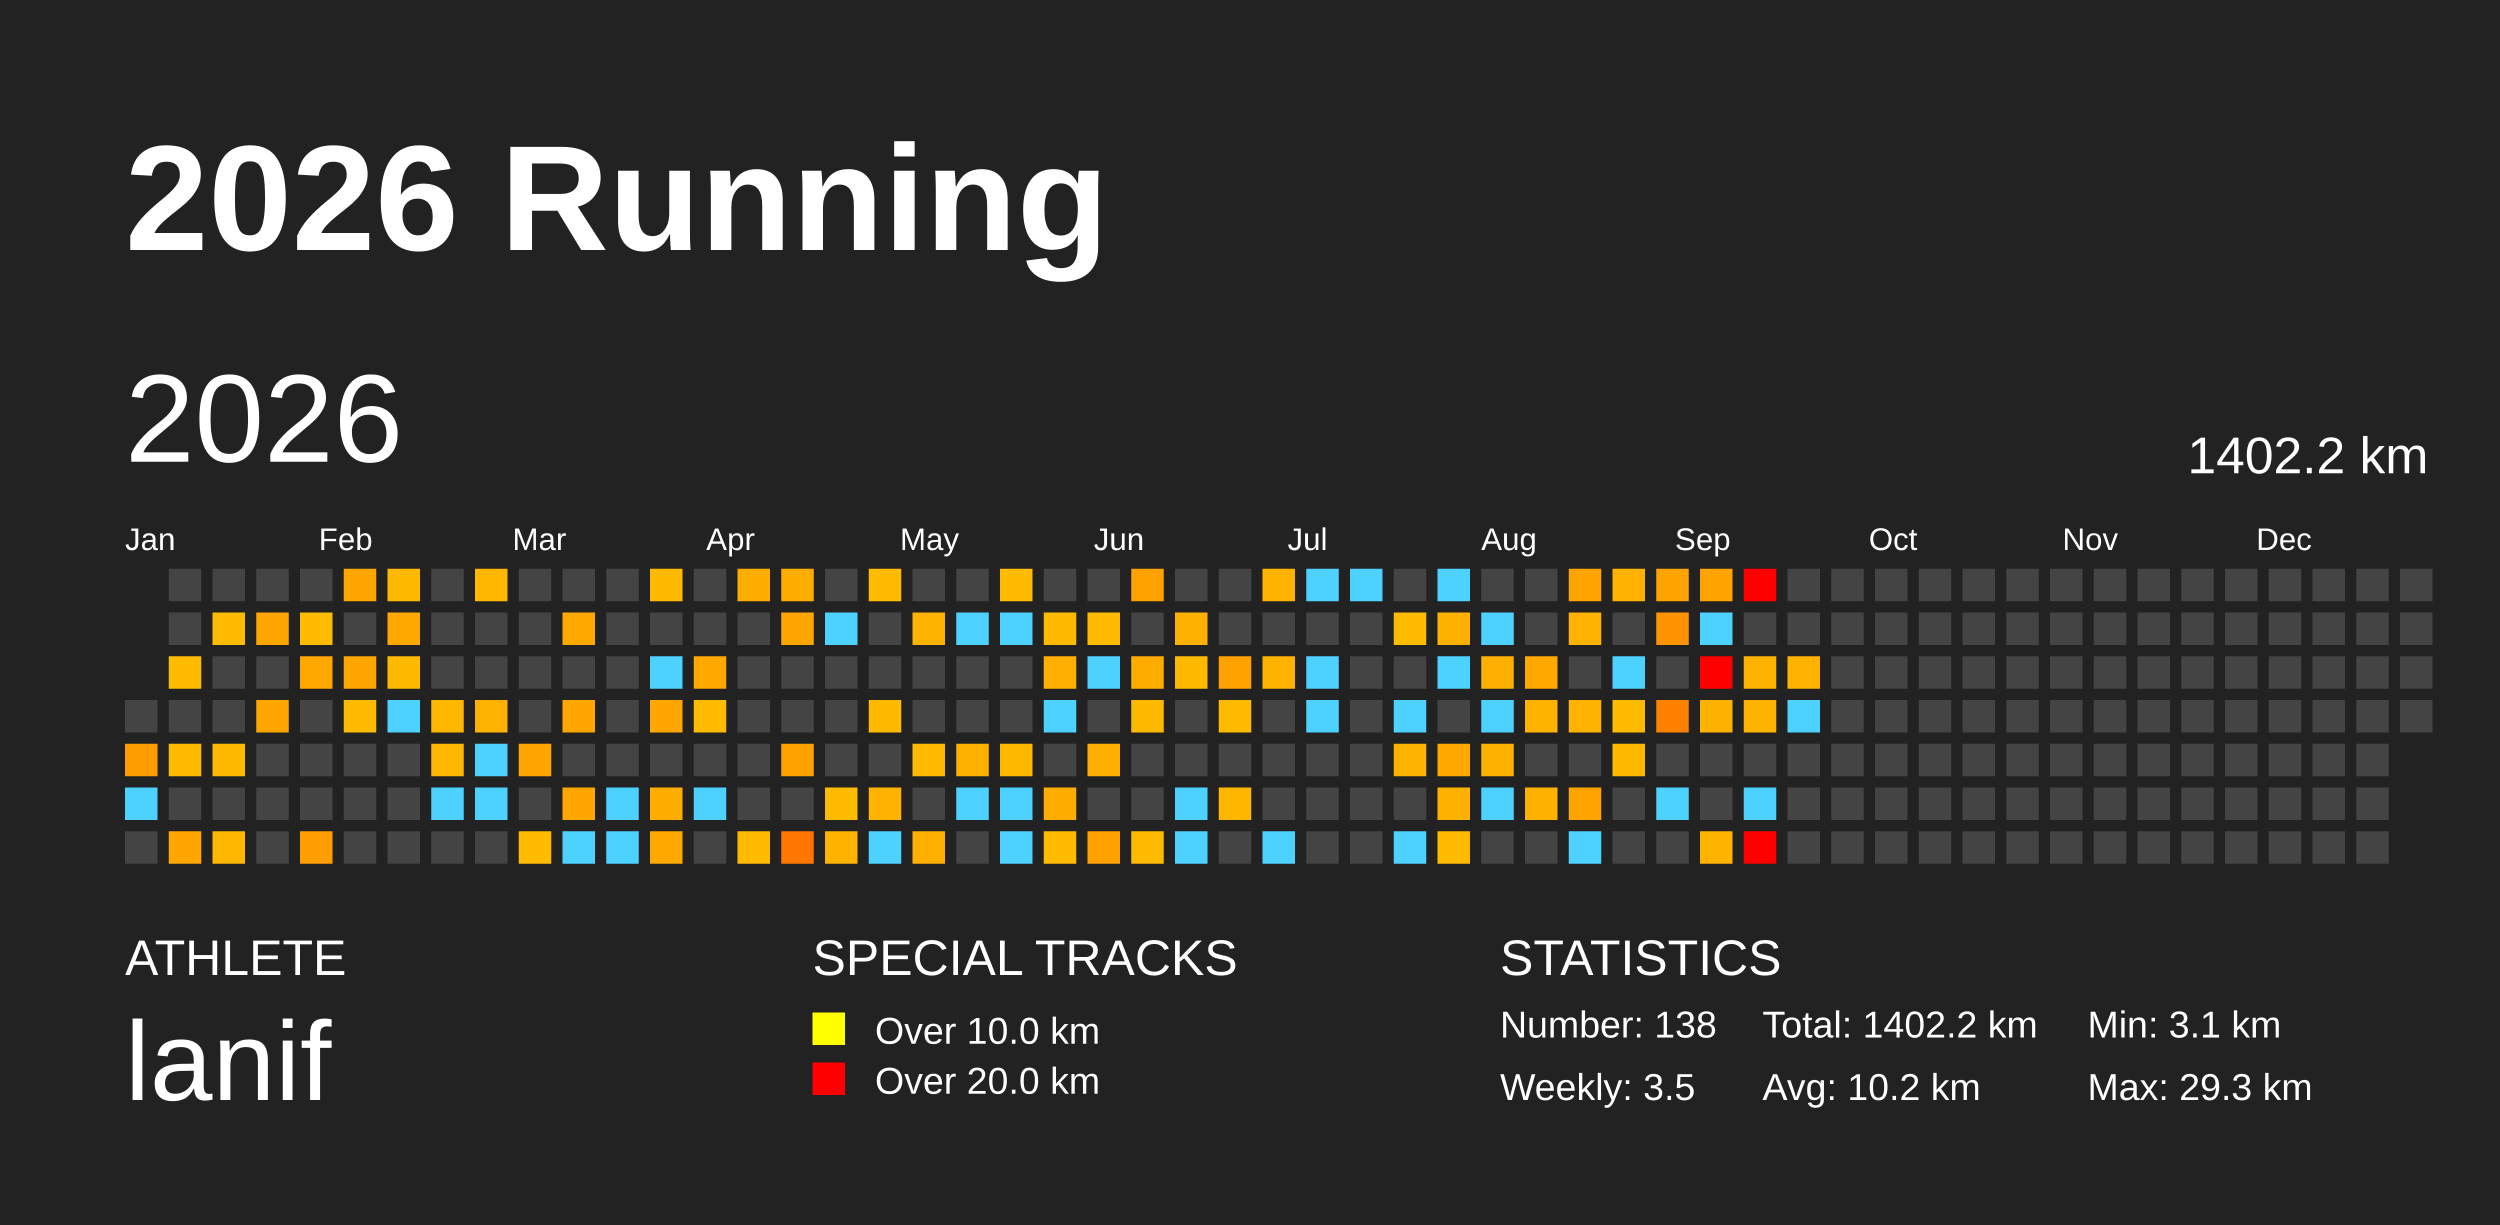
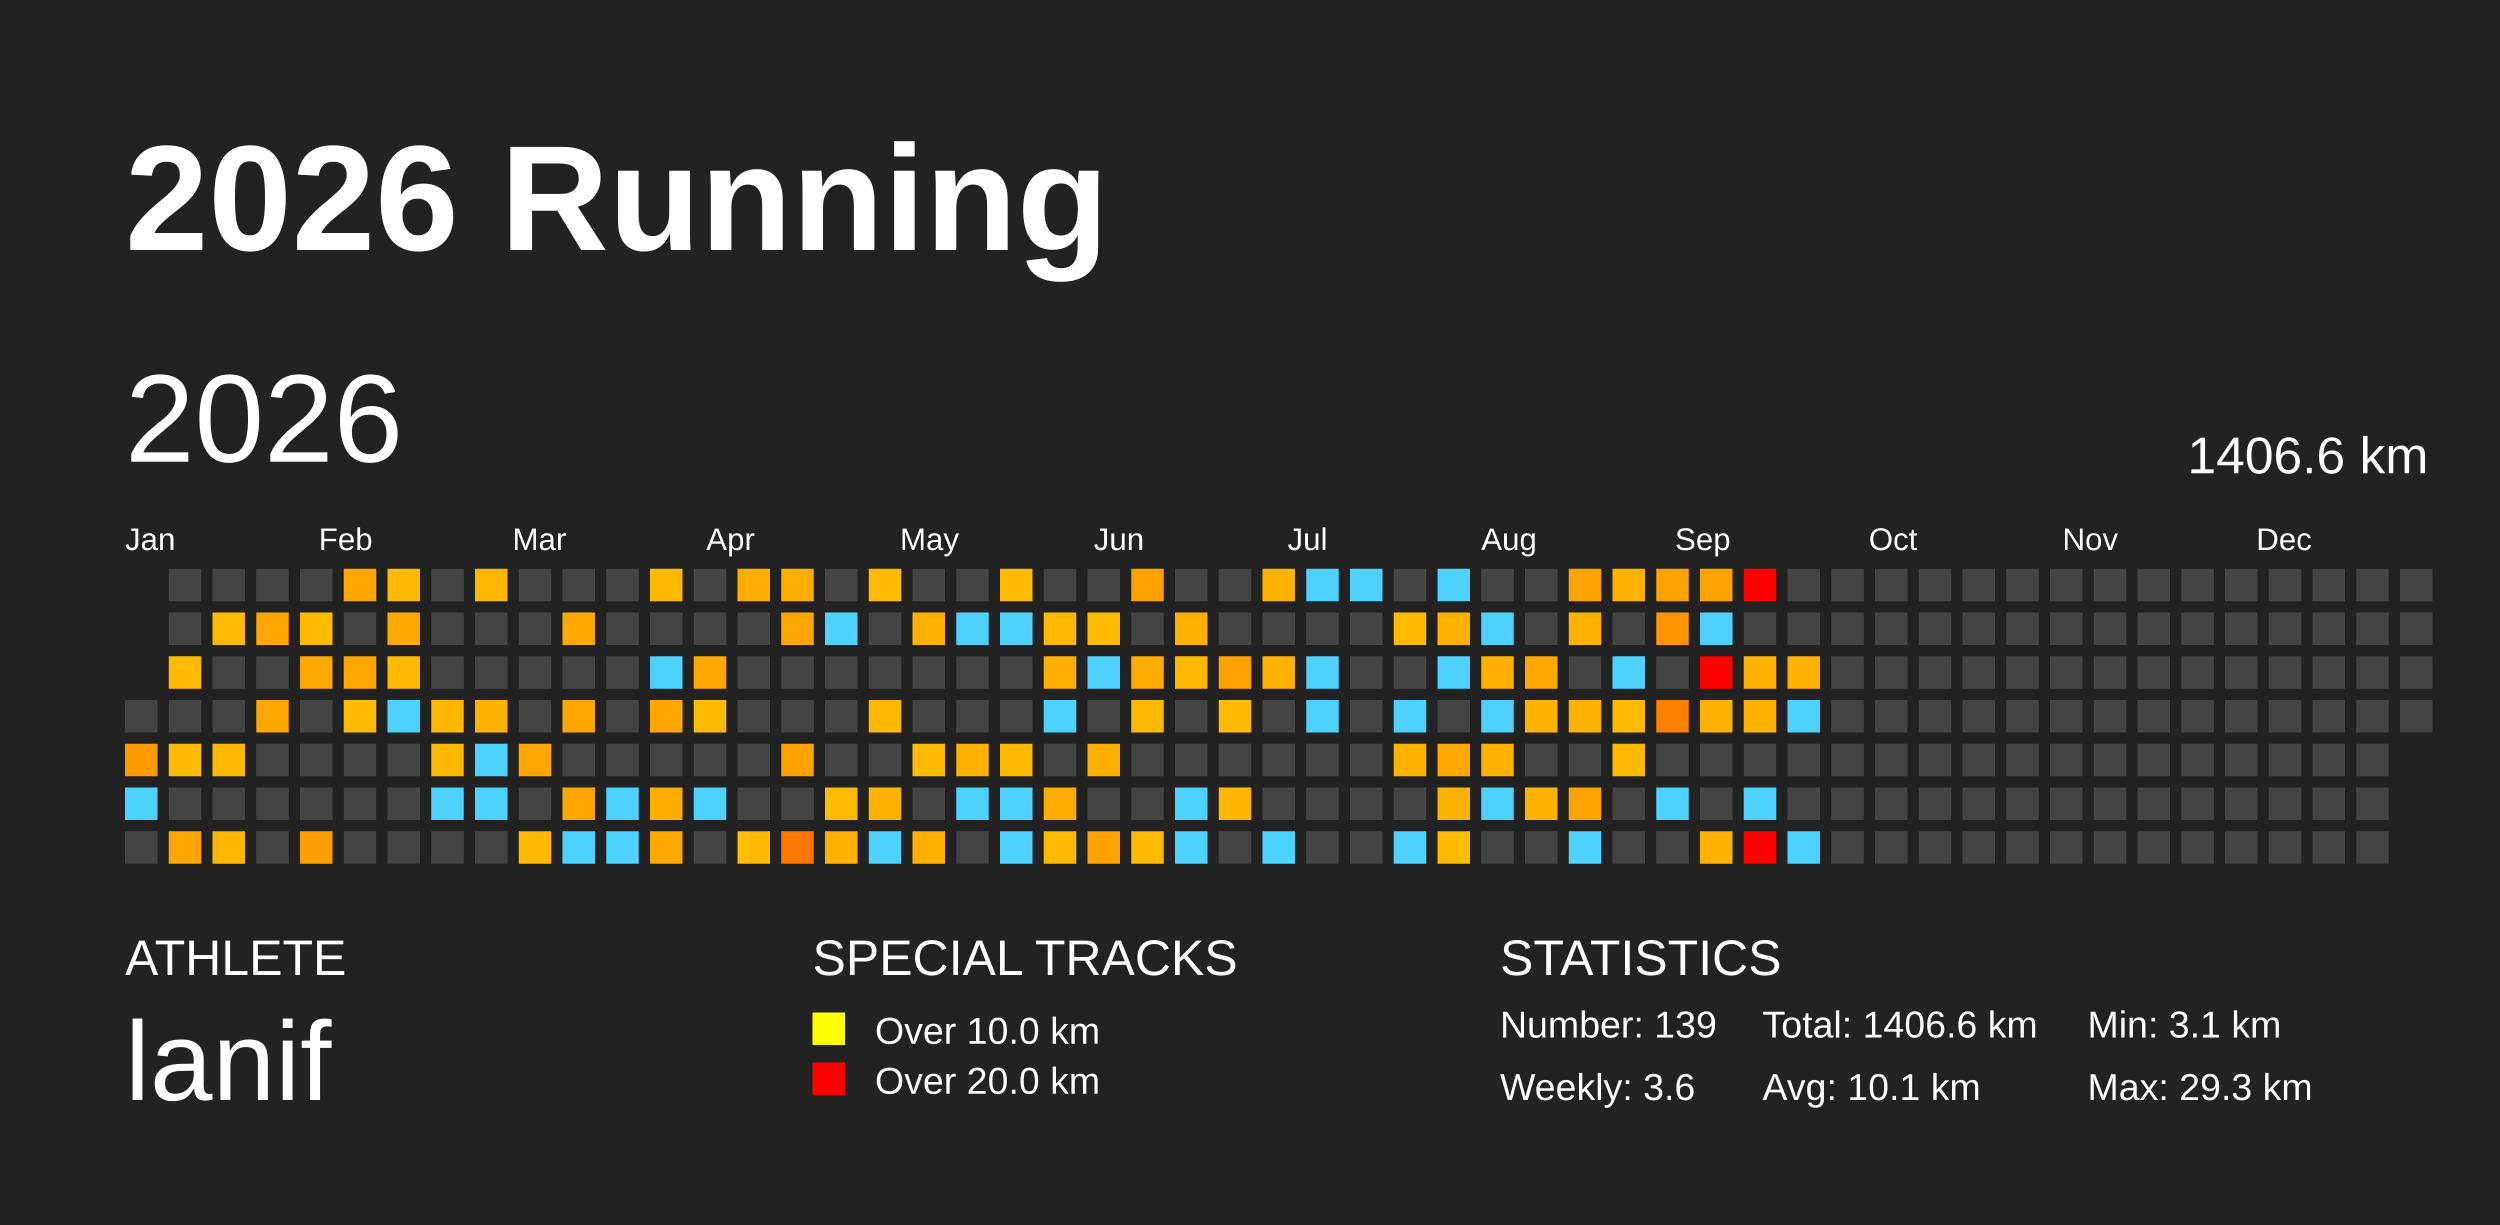
<svg xmlns="http://www.w3.org/2000/svg" baseProfile="full" height="98mm" version="1.1" viewBox="0,0,200,98" width="200mm">
  <defs />
  <rect fill="#222222" height="98" width="200" x="0" y="0" />
  <text fill="#FFFFFF" style="font-size:12px; font-family:Arial; font-weight:bold;" x="10" y="20">2026 Running</text>
  <text fill="#FFFFFF" style="font-size:4px; font-family:Arial" x="10" y="78">ATHLETE</text>
  <text fill="#FFFFFF" style="font-size:9px; font-family:Arial" x="10" y="88">lanif</text>
  <text fill="#FFFFFF" style="font-size:4px; font-family:Arial" x="65" y="78">SPECIAL TRACKS</text>
  <rect fill="yellow" height="2.6" width="2.6" x="65" y="81" />
  <text fill="#FFFFFF" style="font-size:3px; font-family:Arial" x="70" y="83.5">Over 10.0 km</text>
  <rect fill="red" height="2.6" width="2.6" x="65" y="85" />
  <text fill="#FFFFFF" style="font-size:3px; font-family:Arial" x="70" y="87.5">Over 20.0 km</text>
  <text fill="#FFFFFF" style="font-size:4px; font-family:Arial" x="120" y="78">STATISTICS</text>
-   <text fill="#FFFFFF" style="font-size:3px; font-family:Arial" x="120" y="83">Number: 138</text>
-   <text fill="#FFFFFF" style="font-size:3px; font-family:Arial" x="120" y="88">Weekly: 3.5</text>
-   <text fill="#FFFFFF" style="font-size:3px; font-family:Arial" x="141" y="83">Total: 1402.2 km</text>
-   <text fill="#FFFFFF" style="font-size:3px; font-family:Arial" x="141" y="88">Avg: 10.2 km</text>
+   <text fill="#FFFFFF" style="font-size:3px; font-family:Arial" x="120" y="83">Number: 139</text>
+   <text fill="#FFFFFF" style="font-size:3px; font-family:Arial" x="120" y="88">Weekly: 3.6</text>
+   <text fill="#FFFFFF" style="font-size:3px; font-family:Arial" x="141" y="83">Total: 1406.6 km</text>
+   <text fill="#FFFFFF" style="font-size:3px; font-family:Arial" x="141" y="88">Avg: 10.1 km</text>
  <text fill="#FFFFFF" style="font-size:3px; font-family:Arial" x="167" y="83">Min: 3.1 km</text>
  <text fill="#FFFFFF" style="font-size:3px; font-family:Arial" x="167" y="88">Max: 29.3 km</text>
  <text dominant-baseline="hanging" fill="#FFFFFF" style="font-size:10.0px; font-family:Arial;" x="10" y="30">2026</text>
-   <text dominant-baseline="hanging" fill="#FFFFFF" style="font-size:4.125px; font-family:Arial;" x="175" y="35">1402.2 km</text>
+   <text dominant-baseline="hanging" fill="#FFFFFF" style="font-size:4.125px; font-family:Arial;" x="175" y="35">1406.6 km</text>
  <text fill="#FFFFFF" style="font-size:2.5px; font-family:Arial" x="10.0" y="44">Jan</text>
  <text fill="#FFFFFF" style="font-size:2.5px; font-family:Arial" x="25.5" y="44">Feb</text>
  <text fill="#FFFFFF" style="font-size:2.5px; font-family:Arial" x="41.0" y="44">Mar</text>
  <text fill="#FFFFFF" style="font-size:2.5px; font-family:Arial" x="56.5" y="44">Apr</text>
  <text fill="#FFFFFF" style="font-size:2.5px; font-family:Arial" x="72.0" y="44">May</text>
  <text fill="#FFFFFF" style="font-size:2.5px; font-family:Arial" x="87.5" y="44">Jun</text>
  <text fill="#FFFFFF" style="font-size:2.5px; font-family:Arial" x="103.0" y="44">Jul</text>
  <text fill="#FFFFFF" style="font-size:2.5px; font-family:Arial" x="118.5" y="44">Aug</text>
  <text fill="#FFFFFF" style="font-size:2.5px; font-family:Arial" x="134.0" y="44">Sep</text>
  <text fill="#FFFFFF" style="font-size:2.5px; font-family:Arial" x="149.5" y="44">Oct</text>
  <text fill="#FFFFFF" style="font-size:2.5px; font-family:Arial" x="165.0" y="44">Nov</text>
  <text fill="#FFFFFF" style="font-size:2.5px; font-family:Arial" x="180.5" y="44">Dec</text>
  <rect fill="#444444" height="2.6" width="2.6" x="10.0" y="56.0" />
  <rect fill="#ff9d00" height="2.6" width="2.6" x="10.0" y="59.5" />
  <rect fill="#4dd2ff" height="2.6" width="2.6" x="10.0" y="63.0" />
  <rect fill="#444444" height="2.6" width="2.6" x="10.0" y="66.5" />
  <rect fill="#444444" height="2.6" width="2.6" x="13.5" y="45.5" />
  <rect fill="#444444" height="2.6" width="2.6" x="13.5" y="49.0" />
  <rect fill="#ffbb00" height="2.6" width="2.6" x="13.5" y="52.5" />
  <rect fill="#444444" height="2.6" width="2.6" x="13.5" y="56.0" />
  <rect fill="#ffbb00" height="2.6" width="2.6" x="13.5" y="59.5" />
  <rect fill="#444444" height="2.6" width="2.6" x="13.5" y="63.0" />
  <rect fill="#ffa700" height="2.6" width="2.6" x="13.5" y="66.5" />
  <rect fill="#444444" height="2.6" width="2.6" x="17.0" y="45.5" />
  <rect fill="#ffbb00" height="2.6" width="2.6" x="17.0" y="49.0" />
  <rect fill="#444444" height="2.6" width="2.6" x="17.0" y="52.5" />
  <rect fill="#444444" height="2.6" width="2.6" x="17.0" y="56.0" />
  <rect fill="#ffba00" height="2.6" width="2.6" x="17.0" y="59.5" />
  <rect fill="#444444" height="2.6" width="2.6" x="17.0" y="63.0" />
  <rect fill="#ffb700" height="2.6" width="2.6" x="17.0" y="66.5" />
  <rect fill="#444444" height="2.6" width="2.6" x="20.5" y="45.5" />
  <rect fill="#ffa600" height="2.6" width="2.6" x="20.5" y="49.0" />
  <rect fill="#444444" height="2.6" width="2.6" x="20.5" y="52.5" />
  <rect fill="#ffa700" height="2.6" width="2.6" x="20.5" y="56.0" />
  <rect fill="#444444" height="2.6" width="2.6" x="20.5" y="59.5" />
  <rect fill="#444444" height="2.6" width="2.6" x="20.5" y="63.0" />
  <rect fill="#444444" height="2.6" width="2.6" x="20.5" y="66.5" />
  <rect fill="#444444" height="2.6" width="2.6" x="24.0" y="45.5" />
  <rect fill="#ffbb00" height="2.6" width="2.6" x="24.0" y="49.0" />
  <rect fill="#ffa800" height="2.6" width="2.6" x="24.0" y="52.5" />
  <rect fill="#444444" height="2.6" width="2.6" x="24.0" y="56.0" />
  <rect fill="#444444" height="2.6" width="2.6" x="24.0" y="59.5" />
  <rect fill="#444444" height="2.6" width="2.6" x="24.0" y="63.0" />
  <rect fill="#ff9e00" height="2.6" width="2.6" x="24.0" y="66.5" />
  <rect fill="#ffa700" height="2.6" width="2.6" x="27.5" y="45.5" />
  <rect fill="#444444" height="2.6" width="2.6" x="27.5" y="49.0" />
  <rect fill="#ffa700" height="2.6" width="2.6" x="27.5" y="52.5" />
  <rect fill="#ffbb00" height="2.6" width="2.6" x="27.5" y="56.0" />
  <rect fill="#444444" height="2.6" width="2.6" x="27.5" y="59.5" />
  <rect fill="#444444" height="2.6" width="2.6" x="27.5" y="63.0" />
  <rect fill="#444444" height="2.6" width="2.6" x="27.5" y="66.5" />
  <rect fill="#ffba00" height="2.6" width="2.6" x="31.0" y="45.5" />
  <rect fill="#ffa800" height="2.6" width="2.6" x="31.0" y="49.0" />
  <rect fill="#ffba00" height="2.6" width="2.6" x="31.0" y="52.5" />
  <rect fill="#4dd2ff" height="2.6" width="2.6" x="31.0" y="56.0" />
  <rect fill="#444444" height="2.6" width="2.6" x="31.0" y="59.5" />
  <rect fill="#444444" height="2.6" width="2.6" x="31.0" y="63.0" />
  <rect fill="#444444" height="2.6" width="2.6" x="31.0" y="66.5" />
  <rect fill="#444444" height="2.6" width="2.6" x="34.5" y="45.5" />
  <rect fill="#444444" height="2.6" width="2.6" x="34.5" y="49.0" />
  <rect fill="#444444" height="2.6" width="2.6" x="34.5" y="52.5" />
  <rect fill="#ffb700" height="2.6" width="2.6" x="34.5" y="56.0" />
  <rect fill="#ffb700" height="2.6" width="2.6" x="34.5" y="59.5" />
  <rect fill="#4dd2ff" height="2.6" width="2.6" x="34.5" y="63.0" />
  <rect fill="#444444" height="2.6" width="2.6" x="34.5" y="66.5" />
  <rect fill="#ffb700" height="2.6" width="2.6" x="38.0" y="45.5" />
  <rect fill="#444444" height="2.6" width="2.6" x="38.0" y="49.0" />
  <rect fill="#444444" height="2.6" width="2.6" x="38.0" y="52.5" />
  <rect fill="#ffb300" height="2.6" width="2.6" x="38.0" y="56.0" />
  <rect fill="#4dd2ff" height="2.6" width="2.6" x="38.0" y="59.5" />
  <rect fill="#4dd2ff" height="2.6" width="2.6" x="38.0" y="63.0" />
  <rect fill="#444444" height="2.6" width="2.6" x="38.0" y="66.5" />
  <rect fill="#444444" height="2.6" width="2.6" x="41.5" y="45.5" />
  <rect fill="#444444" height="2.6" width="2.6" x="41.5" y="49.0" />
  <rect fill="#444444" height="2.6" width="2.6" x="41.5" y="52.5" />
  <rect fill="#444444" height="2.6" width="2.6" x="41.5" y="56.0" />
  <rect fill="#ffa700" height="2.6" width="2.6" x="41.5" y="59.5" />
  <rect fill="#444444" height="2.6" width="2.6" x="41.5" y="63.0" />
  <rect fill="#ffbb00" height="2.6" width="2.6" x="41.5" y="66.5" />
  <rect fill="#444444" height="2.6" width="2.6" x="45.0" y="45.5" />
  <rect fill="#ffa800" height="2.6" width="2.6" x="45.0" y="49.0" />
  <rect fill="#444444" height="2.6" width="2.6" x="45.0" y="52.5" />
  <rect fill="#ffa700" height="2.6" width="2.6" x="45.0" y="56.0" />
  <rect fill="#444444" height="2.6" width="2.6" x="45.0" y="59.5" />
  <rect fill="#ffa700" height="2.6" width="2.6" x="45.0" y="63.0" />
  <rect fill="#4dd2ff" height="2.6" width="2.6" x="45.0" y="66.5" />
  <rect fill="#444444" height="2.6" width="2.6" x="48.5" y="45.5" />
  <rect fill="#444444" height="2.6" width="2.6" x="48.5" y="49.0" />
  <rect fill="#444444" height="2.6" width="2.6" x="48.5" y="52.5" />
  <rect fill="#444444" height="2.6" width="2.6" x="48.5" y="56.0" />
  <rect fill="#444444" height="2.6" width="2.6" x="48.5" y="59.5" />
  <rect fill="#4dd2ff" height="2.6" width="2.6" x="48.5" y="63.0" />
  <rect fill="#4dd2ff" height="2.6" width="2.6" x="48.5" y="66.5" />
  <rect fill="#ffba00" height="2.6" width="2.6" x="52.0" y="45.5" />
  <rect fill="#444444" height="2.6" width="2.6" x="52.0" y="49.0" />
  <rect fill="#4dd2ff" height="2.6" width="2.6" x="52.0" y="52.5" />
  <rect fill="#ffa700" height="2.6" width="2.6" x="52.0" y="56.0" />
  <rect fill="#444444" height="2.6" width="2.6" x="52.0" y="59.5" />
  <rect fill="#ffae00" height="2.6" width="2.6" x="52.0" y="63.0" />
  <rect fill="#ffa800" height="2.6" width="2.6" x="52.0" y="66.5" />
  <rect fill="#444444" height="2.6" width="2.6" x="55.5" y="45.5" />
  <rect fill="#444444" height="2.6" width="2.6" x="55.5" y="49.0" />
  <rect fill="#ffa800" height="2.6" width="2.6" x="55.5" y="52.5" />
  <rect fill="#ffbb00" height="2.6" width="2.6" x="55.5" y="56.0" />
  <rect fill="#444444" height="2.6" width="2.6" x="55.5" y="59.5" />
  <rect fill="#4dd2ff" height="2.6" width="2.6" x="55.5" y="63.0" />
  <rect fill="#444444" height="2.6" width="2.6" x="55.5" y="66.5" />
  <rect fill="#ffae00" height="2.6" width="2.6" x="59.0" y="45.5" />
  <rect fill="#444444" height="2.6" width="2.6" x="59.0" y="49.0" />
  <rect fill="#444444" height="2.6" width="2.6" x="59.0" y="52.5" />
  <rect fill="#444444" height="2.6" width="2.6" x="59.0" y="56.0" />
  <rect fill="#444444" height="2.6" width="2.6" x="59.0" y="59.5" />
  <rect fill="#444444" height="2.6" width="2.6" x="59.0" y="63.0" />
  <rect fill="#ffbb00" height="2.6" width="2.6" x="59.0" y="66.5" />
  <rect fill="#ffae00" height="2.6" width="2.6" x="62.5" y="45.5" />
  <rect fill="#ffa700" height="2.6" width="2.6" x="62.5" y="49.0" />
  <rect fill="#444444" height="2.6" width="2.6" x="62.5" y="52.5" />
  <rect fill="#444444" height="2.6" width="2.6" x="62.5" y="56.0" />
  <rect fill="#ffa200" height="2.6" width="2.6" x="62.5" y="59.5" />
  <rect fill="#444444" height="2.6" width="2.6" x="62.5" y="63.0" />
  <rect fill="#ff7600" height="2.6" width="2.6" x="62.5" y="66.5" />
  <rect fill="#444444" height="2.6" width="2.6" x="66.0" y="45.5" />
  <rect fill="#4dd2ff" height="2.6" width="2.6" x="66.0" y="49.0" />
  <rect fill="#444444" height="2.6" width="2.6" x="66.0" y="52.5" />
  <rect fill="#444444" height="2.6" width="2.6" x="66.0" y="56.0" />
  <rect fill="#444444" height="2.6" width="2.6" x="66.0" y="59.5" />
  <rect fill="#ffbb00" height="2.6" width="2.6" x="66.0" y="63.0" />
  <rect fill="#ffb200" height="2.6" width="2.6" x="66.0" y="66.5" />
  <rect fill="#ffbb00" height="2.6" width="2.6" x="69.5" y="45.5" />
  <rect fill="#444444" height="2.6" width="2.6" x="69.5" y="49.0" />
  <rect fill="#444444" height="2.6" width="2.6" x="69.5" y="52.5" />
  <rect fill="#ffba00" height="2.6" width="2.6" x="69.5" y="56.0" />
  <rect fill="#444444" height="2.6" width="2.6" x="69.5" y="59.5" />
  <rect fill="#ffb200" height="2.6" width="2.6" x="69.5" y="63.0" />
  <rect fill="#4dd2ff" height="2.6" width="2.6" x="69.5" y="66.5" />
  <rect fill="#444444" height="2.6" width="2.6" x="73.0" y="45.5" />
  <rect fill="#ffb200" height="2.6" width="2.6" x="73.0" y="49.0" />
  <rect fill="#444444" height="2.6" width="2.6" x="73.0" y="52.5" />
  <rect fill="#444444" height="2.6" width="2.6" x="73.0" y="56.0" />
  <rect fill="#ffbb00" height="2.6" width="2.6" x="73.0" y="59.5" />
  <rect fill="#444444" height="2.6" width="2.6" x="73.0" y="63.0" />
  <rect fill="#ffb000" height="2.6" width="2.6" x="73.0" y="66.5" />
  <rect fill="#444444" height="2.6" width="2.6" x="76.5" y="45.5" />
  <rect fill="#4dd2ff" height="2.6" width="2.6" x="76.5" y="49.0" />
  <rect fill="#444444" height="2.6" width="2.6" x="76.5" y="52.5" />
  <rect fill="#444444" height="2.6" width="2.6" x="76.5" y="56.0" />
  <rect fill="#ffb100" height="2.6" width="2.6" x="76.5" y="59.5" />
  <rect fill="#4dd2ff" height="2.6" width="2.6" x="76.5" y="63.0" />
  <rect fill="#444444" height="2.6" width="2.6" x="76.5" y="66.5" />
  <rect fill="#ffbb00" height="2.6" width="2.6" x="80.0" y="45.5" />
  <rect fill="#4dd2ff" height="2.6" width="2.6" x="80.0" y="49.0" />
  <rect fill="#444444" height="2.6" width="2.6" x="80.0" y="52.5" />
  <rect fill="#444444" height="2.6" width="2.6" x="80.0" y="56.0" />
  <rect fill="#ffba00" height="2.6" width="2.6" x="80.0" y="59.5" />
  <rect fill="#4dd2ff" height="2.6" width="2.6" x="80.0" y="63.0" />
  <rect fill="#4dd2ff" height="2.6" width="2.6" x="80.0" y="66.5" />
  <rect fill="#444444" height="2.6" width="2.6" x="83.5" y="45.5" />
  <rect fill="#ffba00" height="2.6" width="2.6" x="83.5" y="49.0" />
  <rect fill="#ffaf00" height="2.6" width="2.6" x="83.5" y="52.5" />
  <rect fill="#4dd2ff" height="2.6" width="2.6" x="83.5" y="56.0" />
  <rect fill="#444444" height="2.6" width="2.6" x="83.5" y="59.5" />
  <rect fill="#ffad00" height="2.6" width="2.6" x="83.5" y="63.0" />
  <rect fill="#ffbb00" height="2.6" width="2.6" x="83.5" y="66.5" />
  <rect fill="#444444" height="2.6" width="2.6" x="87.0" y="45.5" />
  <rect fill="#ffbb00" height="2.6" width="2.6" x="87.0" y="49.0" />
  <rect fill="#4dd2ff" height="2.6" width="2.6" x="87.0" y="52.5" />
  <rect fill="#444444" height="2.6" width="2.6" x="87.0" y="56.0" />
  <rect fill="#ffaf00" height="2.6" width="2.6" x="87.0" y="59.5" />
  <rect fill="#444444" height="2.6" width="2.6" x="87.0" y="63.0" />
  <rect fill="#ffa200" height="2.6" width="2.6" x="87.0" y="66.5" />
  <rect fill="#ffa200" height="2.6" width="2.6" x="90.5" y="45.5" />
  <rect fill="#444444" height="2.6" width="2.6" x="90.5" y="49.0" />
  <rect fill="#ffac00" height="2.6" width="2.6" x="90.5" y="52.5" />
  <rect fill="#ffba00" height="2.6" width="2.6" x="90.5" y="56.0" />
  <rect fill="#444444" height="2.6" width="2.6" x="90.5" y="59.5" />
  <rect fill="#444444" height="2.6" width="2.6" x="90.5" y="63.0" />
  <rect fill="#ffbb00" height="2.6" width="2.6" x="90.5" y="66.5" />
  <rect fill="#444444" height="2.6" width="2.6" x="94.0" y="45.5" />
  <rect fill="#ffb100" height="2.6" width="2.6" x="94.0" y="49.0" />
  <rect fill="#ffba00" height="2.6" width="2.6" x="94.0" y="52.5" />
  <rect fill="#444444" height="2.6" width="2.6" x="94.0" y="56.0" />
  <rect fill="#444444" height="2.6" width="2.6" x="94.0" y="59.5" />
  <rect fill="#4dd2ff" height="2.6" width="2.6" x="94.0" y="63.0" />
  <rect fill="#4dd2ff" height="2.6" width="2.6" x="94.0" y="66.5" />
  <rect fill="#444444" height="2.6" width="2.6" x="97.5" y="45.5" />
  <rect fill="#444444" height="2.6" width="2.6" x="97.5" y="49.0" />
  <rect fill="#ffa200" height="2.6" width="2.6" x="97.5" y="52.5" />
  <rect fill="#ffbb00" height="2.6" width="2.6" x="97.5" y="56.0" />
  <rect fill="#444444" height="2.6" width="2.6" x="97.5" y="59.5" />
  <rect fill="#ffb600" height="2.6" width="2.6" x="97.5" y="63.0" />
  <rect fill="#444444" height="2.6" width="2.6" x="97.5" y="66.5" />
  <rect fill="#ffb200" height="2.6" width="2.6" x="101.0" y="45.5" />
  <rect fill="#444444" height="2.6" width="2.6" x="101.0" y="49.0" />
  <rect fill="#ffb200" height="2.6" width="2.6" x="101.0" y="52.5" />
  <rect fill="#444444" height="2.6" width="2.6" x="101.0" y="56.0" />
  <rect fill="#444444" height="2.6" width="2.6" x="101.0" y="59.5" />
  <rect fill="#444444" height="2.6" width="2.6" x="101.0" y="63.0" />
  <rect fill="#4dd2ff" height="2.6" width="2.6" x="101.0" y="66.5" />
  <rect fill="#4dd2ff" height="2.6" width="2.6" x="104.5" y="45.5" />
  <rect fill="#444444" height="2.6" width="2.6" x="104.5" y="49.0" />
  <rect fill="#4dd2ff" height="2.6" width="2.6" x="104.5" y="52.5" />
  <rect fill="#4dd2ff" height="2.6" width="2.6" x="104.5" y="56.0" />
  <rect fill="#444444" height="2.6" width="2.6" x="104.5" y="59.5" />
  <rect fill="#444444" height="2.6" width="2.6" x="104.5" y="63.0" />
  <rect fill="#444444" height="2.6" width="2.6" x="104.5" y="66.5" />
  <rect fill="#4dd2ff" height="2.6" width="2.6" x="108.0" y="45.5" />
  <rect fill="#444444" height="2.6" width="2.6" x="108.0" y="49.0" />
  <rect fill="#444444" height="2.6" width="2.6" x="108.0" y="52.5" />
  <rect fill="#444444" height="2.6" width="2.6" x="108.0" y="56.0" />
  <rect fill="#444444" height="2.6" width="2.6" x="108.0" y="59.5" />
  <rect fill="#444444" height="2.6" width="2.6" x="108.0" y="63.0" />
  <rect fill="#444444" height="2.6" width="2.6" x="108.0" y="66.5" />
  <rect fill="#444444" height="2.6" width="2.6" x="111.5" y="45.5" />
  <rect fill="#ffbb00" height="2.6" width="2.6" x="111.5" y="49.0" />
  <rect fill="#444444" height="2.6" width="2.6" x="111.5" y="52.5" />
  <rect fill="#4dd2ff" height="2.6" width="2.6" x="111.5" y="56.0" />
  <rect fill="#ffb200" height="2.6" width="2.6" x="111.5" y="59.5" />
  <rect fill="#444444" height="2.6" width="2.6" x="111.5" y="63.0" />
  <rect fill="#4dd2ff" height="2.6" width="2.6" x="111.5" y="66.5" />
  <rect fill="#4dd2ff" height="2.6" width="2.6" x="115.0" y="45.5" />
  <rect fill="#ffb100" height="2.6" width="2.6" x="115.0" y="49.0" />
  <rect fill="#4dd2ff" height="2.6" width="2.6" x="115.0" y="52.5" />
  <rect fill="#444444" height="2.6" width="2.6" x="115.0" y="56.0" />
  <rect fill="#ffa800" height="2.6" width="2.6" x="115.0" y="59.5" />
  <rect fill="#ffb100" height="2.6" width="2.6" x="115.0" y="63.0" />
  <rect fill="#ffbb00" height="2.6" width="2.6" x="115.0" y="66.5" />
  <rect fill="#444444" height="2.6" width="2.6" x="118.5" y="45.5" />
  <rect fill="#4dd2ff" height="2.6" width="2.6" x="118.5" y="49.0" />
  <rect fill="#ffaf00" height="2.6" width="2.6" x="118.5" y="52.5" />
  <rect fill="#4dd2ff" height="2.6" width="2.6" x="118.5" y="56.0" />
  <rect fill="#ffb100" height="2.6" width="2.6" x="118.5" y="59.5" />
  <rect fill="#4dd2ff" height="2.6" width="2.6" x="118.5" y="63.0" />
  <rect fill="#444444" height="2.6" width="2.6" x="118.5" y="66.5" />
  <rect fill="#444444" height="2.6" width="2.6" x="122.0" y="45.5" />
  <rect fill="#444444" height="2.6" width="2.6" x="122.0" y="49.0" />
  <rect fill="#ffa900" height="2.6" width="2.6" x="122.0" y="52.5" />
  <rect fill="#ffb200" height="2.6" width="2.6" x="122.0" y="56.0" />
  <rect fill="#444444" height="2.6" width="2.6" x="122.0" y="59.5" />
  <rect fill="#ffb100" height="2.6" width="2.6" x="122.0" y="63.0" />
  <rect fill="#444444" height="2.6" width="2.6" x="122.0" y="66.5" />
  <rect fill="#ffa300" height="2.6" width="2.6" x="125.5" y="45.5" />
  <rect fill="#ffb200" height="2.6" width="2.6" x="125.5" y="49.0" />
  <rect fill="#444444" height="2.6" width="2.6" x="125.5" y="52.5" />
  <rect fill="#ffb200" height="2.6" width="2.6" x="125.5" y="56.0" />
  <rect fill="#444444" height="2.6" width="2.6" x="125.5" y="59.5" />
  <rect fill="#ffa300" height="2.6" width="2.6" x="125.5" y="63.0" />
  <rect fill="#4dd2ff" height="2.6" width="2.6" x="125.5" y="66.5" />
  <rect fill="#ffb200" height="2.6" width="2.6" x="129.0" y="45.5" />
  <rect fill="#444444" height="2.6" width="2.6" x="129.0" y="49.0" />
  <rect fill="#4dd2ff" height="2.6" width="2.6" x="129.0" y="52.5" />
  <rect fill="#ffbb00" height="2.6" width="2.6" x="129.0" y="56.0" />
  <rect fill="#ffba00" height="2.6" width="2.6" x="129.0" y="59.5" />
  <rect fill="#444444" height="2.6" width="2.6" x="129.0" y="63.0" />
  <rect fill="#444444" height="2.6" width="2.6" x="129.0" y="66.5" />
  <rect fill="#ffa300" height="2.6" width="2.6" x="132.5" y="45.5" />
  <rect fill="#ff9400" height="2.6" width="2.6" x="132.5" y="49.0" />
  <rect fill="#444444" height="2.6" width="2.6" x="132.5" y="52.5" />
  <rect fill="#ff8100" height="2.6" width="2.6" x="132.5" y="56.0" />
  <rect fill="#444444" height="2.6" width="2.6" x="132.5" y="59.5" />
  <rect fill="#4dd2ff" height="2.6" width="2.6" x="132.5" y="63.0" />
  <rect fill="#444444" height="2.6" width="2.6" x="132.5" y="66.5" />
  <rect fill="#ffa300" height="2.6" width="2.6" x="136.0" y="45.5" />
  <rect fill="#4dd2ff" height="2.6" width="2.6" x="136.0" y="49.0" />
  <rect fill="red" height="2.6" width="2.6" x="136.0" y="52.5" />
  <rect fill="#ffb100" height="2.6" width="2.6" x="136.0" y="56.0" />
  <rect fill="#444444" height="2.6" width="2.6" x="136.0" y="59.5" />
  <rect fill="#444444" height="2.6" width="2.6" x="136.0" y="63.0" />
  <rect fill="#ffb200" height="2.6" width="2.6" x="136.0" y="66.5" />
  <rect fill="red" height="2.6" width="2.6" x="139.5" y="45.5" />
  <rect fill="#444444" height="2.6" width="2.6" x="139.5" y="49.0" />
  <rect fill="#ffb200" height="2.6" width="2.6" x="139.5" y="52.5" />
  <rect fill="#ffb200" height="2.6" width="2.6" x="139.5" y="56.0" />
  <rect fill="#444444" height="2.6" width="2.6" x="139.5" y="59.5" />
  <rect fill="#4dd2ff" height="2.6" width="2.6" x="139.5" y="63.0" />
  <rect fill="red" height="2.6" width="2.6" x="139.5" y="66.5" />
  <rect fill="#444444" height="2.6" width="2.6" x="143.0" y="45.5" />
  <rect fill="#444444" height="2.6" width="2.6" x="143.0" y="49.0" />
  <rect fill="#ffb200" height="2.6" width="2.6" x="143.0" y="52.5" />
  <rect fill="#4dd2ff" height="2.6" width="2.6" x="143.0" y="56.0" />
  <rect fill="#444444" height="2.6" width="2.6" x="143.0" y="59.5" />
  <rect fill="#444444" height="2.6" width="2.6" x="143.0" y="63.0" />
-   <rect fill="#444444" height="2.6" width="2.6" x="143.0" y="66.5" />
+   <rect fill="#4dd2ff" height="2.6" width="2.6" x="143.0" y="66.5" />
  <rect fill="#444444" height="2.6" width="2.6" x="146.5" y="45.5" />
  <rect fill="#444444" height="2.6" width="2.6" x="146.5" y="49.0" />
  <rect fill="#444444" height="2.6" width="2.6" x="146.5" y="52.5" />
  <rect fill="#444444" height="2.6" width="2.6" x="146.5" y="56.0" />
  <rect fill="#444444" height="2.6" width="2.6" x="146.5" y="59.5" />
  <rect fill="#444444" height="2.6" width="2.6" x="146.5" y="63.0" />
  <rect fill="#444444" height="2.6" width="2.6" x="146.5" y="66.5" />
  <rect fill="#444444" height="2.6" width="2.6" x="150.0" y="45.5" />
  <rect fill="#444444" height="2.6" width="2.6" x="150.0" y="49.0" />
  <rect fill="#444444" height="2.6" width="2.6" x="150.0" y="52.5" />
  <rect fill="#444444" height="2.6" width="2.6" x="150.0" y="56.0" />
  <rect fill="#444444" height="2.6" width="2.6" x="150.0" y="59.5" />
  <rect fill="#444444" height="2.6" width="2.6" x="150.0" y="63.0" />
  <rect fill="#444444" height="2.6" width="2.6" x="150.0" y="66.5" />
  <rect fill="#444444" height="2.6" width="2.6" x="153.5" y="45.5" />
  <rect fill="#444444" height="2.6" width="2.6" x="153.5" y="49.0" />
  <rect fill="#444444" height="2.6" width="2.6" x="153.5" y="52.5" />
  <rect fill="#444444" height="2.6" width="2.6" x="153.5" y="56.0" />
  <rect fill="#444444" height="2.6" width="2.6" x="153.5" y="59.5" />
  <rect fill="#444444" height="2.6" width="2.6" x="153.5" y="63.0" />
  <rect fill="#444444" height="2.6" width="2.6" x="153.5" y="66.5" />
  <rect fill="#444444" height="2.6" width="2.6" x="157.0" y="45.5" />
  <rect fill="#444444" height="2.6" width="2.6" x="157.0" y="49.0" />
  <rect fill="#444444" height="2.6" width="2.6" x="157.0" y="52.5" />
  <rect fill="#444444" height="2.6" width="2.6" x="157.0" y="56.0" />
  <rect fill="#444444" height="2.6" width="2.6" x="157.0" y="59.5" />
  <rect fill="#444444" height="2.6" width="2.6" x="157.0" y="63.0" />
  <rect fill="#444444" height="2.6" width="2.6" x="157.0" y="66.5" />
  <rect fill="#444444" height="2.6" width="2.6" x="160.5" y="45.5" />
  <rect fill="#444444" height="2.6" width="2.6" x="160.5" y="49.0" />
  <rect fill="#444444" height="2.6" width="2.6" x="160.5" y="52.5" />
  <rect fill="#444444" height="2.6" width="2.6" x="160.5" y="56.0" />
  <rect fill="#444444" height="2.6" width="2.6" x="160.5" y="59.5" />
  <rect fill="#444444" height="2.6" width="2.6" x="160.5" y="63.0" />
  <rect fill="#444444" height="2.6" width="2.6" x="160.5" y="66.5" />
  <rect fill="#444444" height="2.6" width="2.6" x="164.0" y="45.5" />
  <rect fill="#444444" height="2.6" width="2.6" x="164.0" y="49.0" />
  <rect fill="#444444" height="2.6" width="2.6" x="164.0" y="52.5" />
  <rect fill="#444444" height="2.6" width="2.6" x="164.0" y="56.0" />
  <rect fill="#444444" height="2.6" width="2.6" x="164.0" y="59.5" />
  <rect fill="#444444" height="2.6" width="2.6" x="164.0" y="63.0" />
  <rect fill="#444444" height="2.6" width="2.6" x="164.0" y="66.5" />
  <rect fill="#444444" height="2.6" width="2.6" x="167.5" y="45.5" />
  <rect fill="#444444" height="2.6" width="2.6" x="167.5" y="49.0" />
  <rect fill="#444444" height="2.6" width="2.6" x="167.5" y="52.5" />
  <rect fill="#444444" height="2.6" width="2.6" x="167.5" y="56.0" />
  <rect fill="#444444" height="2.6" width="2.6" x="167.5" y="59.5" />
  <rect fill="#444444" height="2.6" width="2.6" x="167.5" y="63.0" />
  <rect fill="#444444" height="2.6" width="2.6" x="167.5" y="66.5" />
  <rect fill="#444444" height="2.6" width="2.6" x="171.0" y="45.5" />
  <rect fill="#444444" height="2.6" width="2.6" x="171.0" y="49.0" />
  <rect fill="#444444" height="2.6" width="2.6" x="171.0" y="52.5" />
  <rect fill="#444444" height="2.6" width="2.6" x="171.0" y="56.0" />
  <rect fill="#444444" height="2.6" width="2.6" x="171.0" y="59.5" />
  <rect fill="#444444" height="2.6" width="2.6" x="171.0" y="63.0" />
  <rect fill="#444444" height="2.6" width="2.6" x="171.0" y="66.5" />
  <rect fill="#444444" height="2.6" width="2.6" x="174.5" y="45.5" />
  <rect fill="#444444" height="2.6" width="2.6" x="174.5" y="49.0" />
  <rect fill="#444444" height="2.6" width="2.6" x="174.5" y="52.5" />
  <rect fill="#444444" height="2.6" width="2.6" x="174.5" y="56.0" />
  <rect fill="#444444" height="2.6" width="2.6" x="174.5" y="59.5" />
  <rect fill="#444444" height="2.6" width="2.6" x="174.5" y="63.0" />
  <rect fill="#444444" height="2.6" width="2.6" x="174.5" y="66.5" />
  <rect fill="#444444" height="2.6" width="2.6" x="178.0" y="45.5" />
  <rect fill="#444444" height="2.6" width="2.6" x="178.0" y="49.0" />
  <rect fill="#444444" height="2.6" width="2.6" x="178.0" y="52.5" />
  <rect fill="#444444" height="2.6" width="2.6" x="178.0" y="56.0" />
  <rect fill="#444444" height="2.6" width="2.6" x="178.0" y="59.5" />
  <rect fill="#444444" height="2.6" width="2.6" x="178.0" y="63.0" />
  <rect fill="#444444" height="2.6" width="2.6" x="178.0" y="66.5" />
  <rect fill="#444444" height="2.6" width="2.6" x="181.5" y="45.5" />
  <rect fill="#444444" height="2.6" width="2.6" x="181.5" y="49.0" />
  <rect fill="#444444" height="2.6" width="2.6" x="181.5" y="52.5" />
  <rect fill="#444444" height="2.6" width="2.6" x="181.5" y="56.0" />
  <rect fill="#444444" height="2.6" width="2.6" x="181.5" y="59.5" />
  <rect fill="#444444" height="2.6" width="2.6" x="181.5" y="63.0" />
  <rect fill="#444444" height="2.6" width="2.6" x="181.5" y="66.5" />
  <rect fill="#444444" height="2.6" width="2.6" x="185.0" y="45.5" />
  <rect fill="#444444" height="2.6" width="2.6" x="185.0" y="49.0" />
  <rect fill="#444444" height="2.6" width="2.6" x="185.0" y="52.5" />
  <rect fill="#444444" height="2.6" width="2.6" x="185.0" y="56.0" />
  <rect fill="#444444" height="2.6" width="2.6" x="185.0" y="59.5" />
  <rect fill="#444444" height="2.6" width="2.6" x="185.0" y="63.0" />
  <rect fill="#444444" height="2.6" width="2.6" x="185.0" y="66.5" />
  <rect fill="#444444" height="2.6" width="2.6" x="188.5" y="45.5" />
  <rect fill="#444444" height="2.6" width="2.6" x="188.5" y="49.0" />
  <rect fill="#444444" height="2.6" width="2.6" x="188.5" y="52.5" />
  <rect fill="#444444" height="2.6" width="2.6" x="188.5" y="56.0" />
  <rect fill="#444444" height="2.6" width="2.6" x="188.5" y="59.5" />
  <rect fill="#444444" height="2.6" width="2.6" x="188.5" y="63.0" />
  <rect fill="#444444" height="2.6" width="2.6" x="188.5" y="66.5" />
  <rect fill="#444444" height="2.6" width="2.6" x="192.0" y="45.5" />
  <rect fill="#444444" height="2.6" width="2.6" x="192.0" y="49.0" />
  <rect fill="#444444" height="2.6" width="2.6" x="192.0" y="52.5" />
  <rect fill="#444444" height="2.6" width="2.6" x="192.0" y="56.0" />
</svg>
